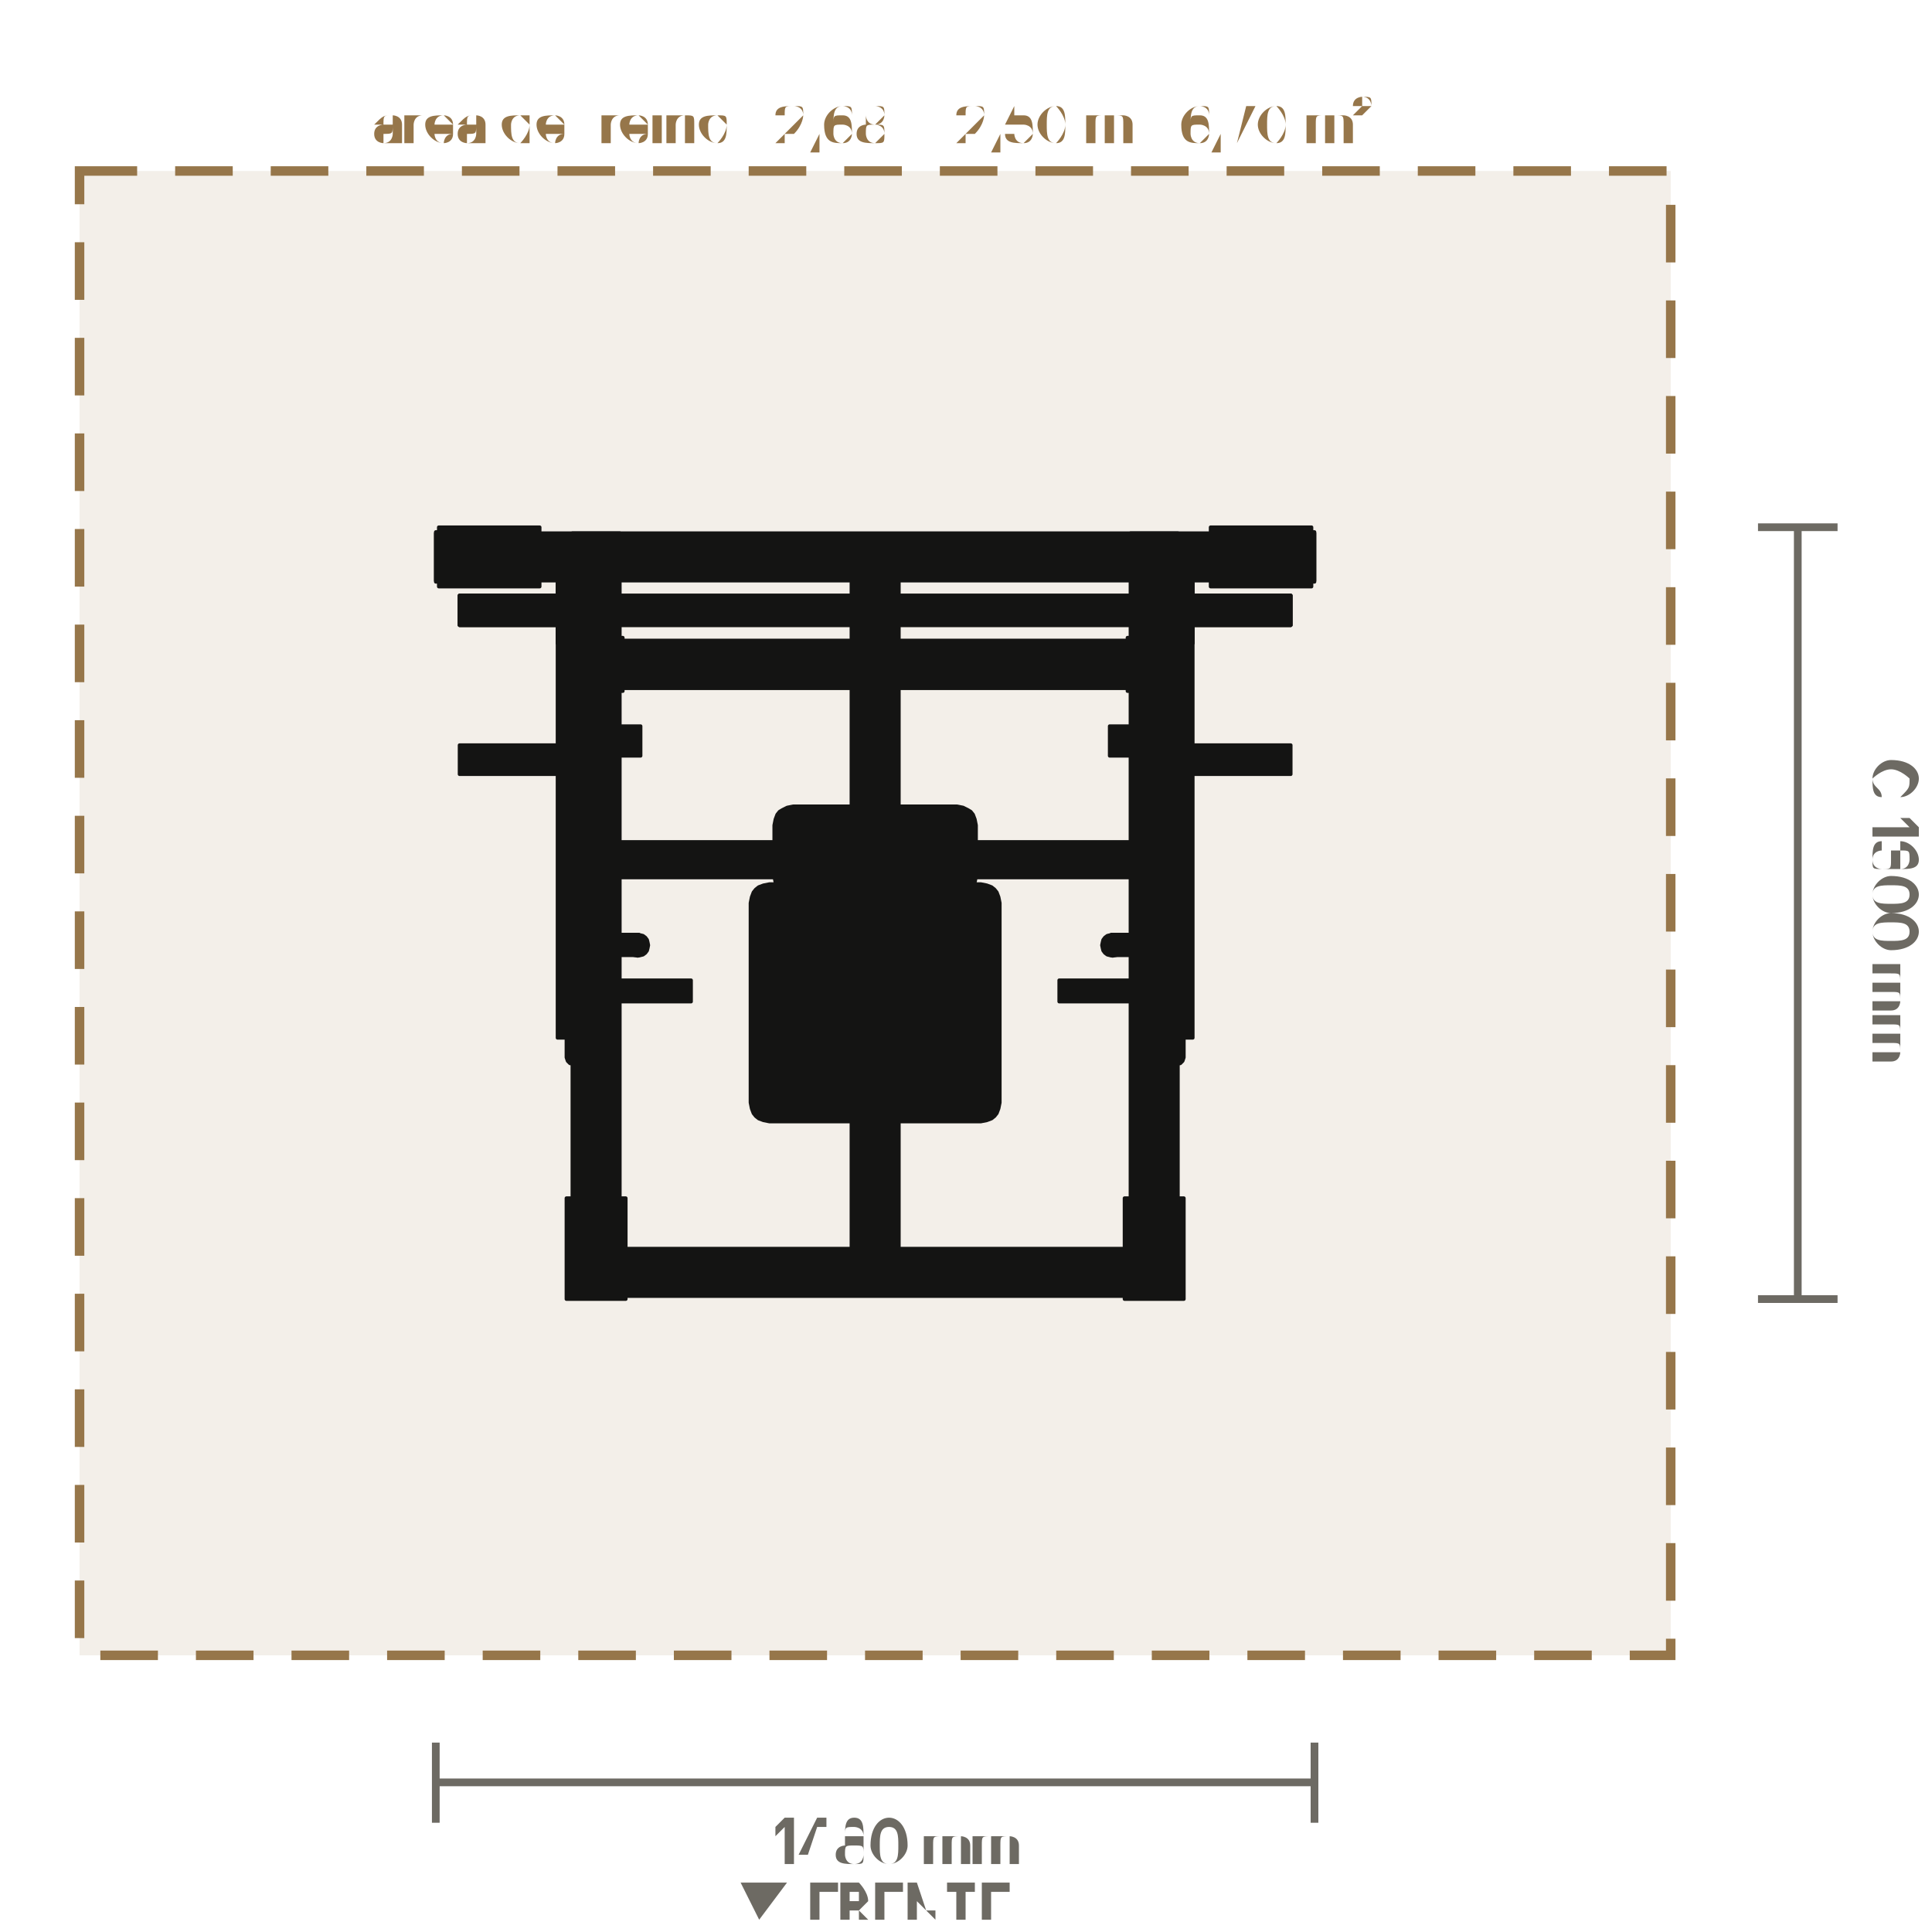
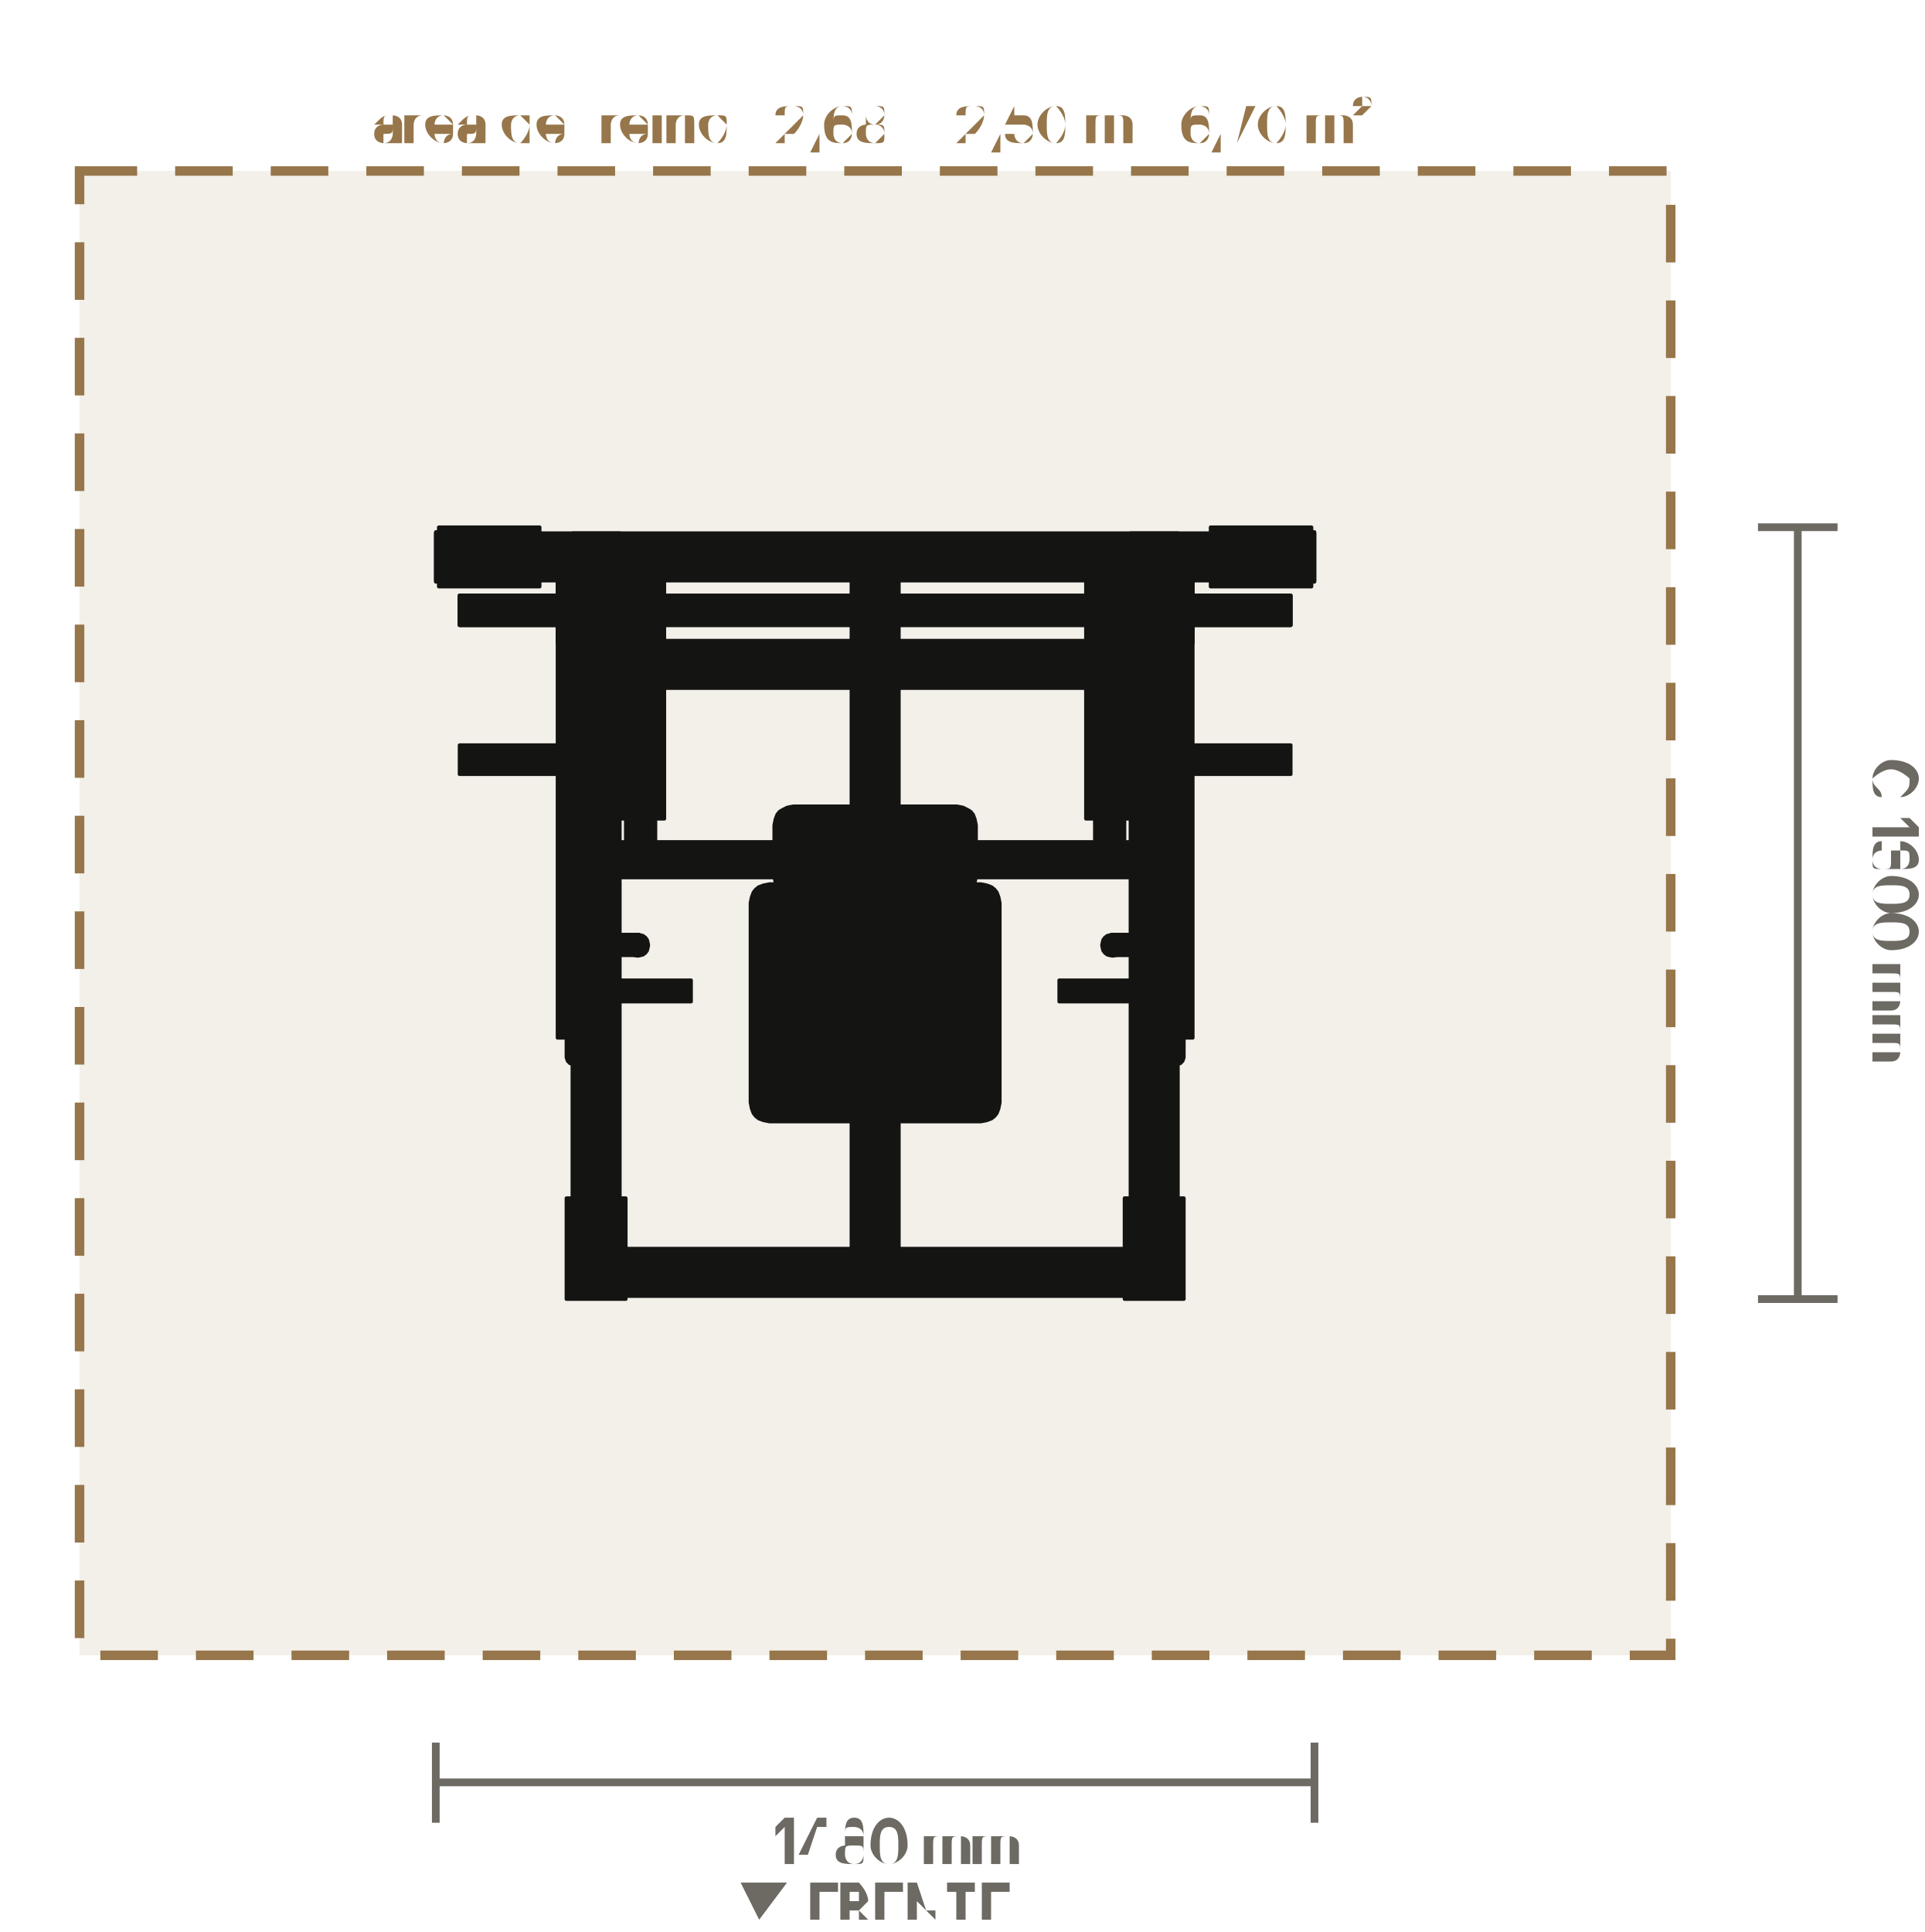
<svg xmlns="http://www.w3.org/2000/svg" viewBox="-1.474 -1.538 3.241 3.254" role="img" aria-label="Planta do Desenvolvimento de Ombros (LD-A012): 1480 × 1300 mm, com 60 cm de área de treino em volta" data-equipment="LD-A012" data-unit="m">
  <rect class="eq-zone" x="-1.34" y="-1.25" width="2.68" height="2.5" style="fill:#96764a;fill-opacity:.12;stroke:#96764a;stroke-width:0.016;stroke-dasharray:0.097 0.064" />
  <text class="eq-zone-label" x="0" y="-1.298" style="font-family:Barlow,Inter,Arial,sans-serif;font-size:0.092px;fill:#96764a;text-anchor:middle">área de treino · 2,68 × 2,50 m · 6,70 m²</text>
  <g class="eq-parts">
    <polygon class="eq-part" points="-0.51,-0.64 -0.43,-0.64 -0.43,0.645 -0.51,0.645" style="fill:#141413;stroke:#141413;stroke-width:0.006;stroke-linejoin:round" />
    <polygon class="eq-part" points="-0.735,-0.65 -0.565,-0.65 -0.565,-0.55 -0.735,-0.55" style="fill:#141413;stroke:#141413;stroke-width:0.006;stroke-linejoin:round" />
    <polygon class="eq-part" points="-0.716,-0.6 -0.716,-0.603 -0.715,-0.606 -0.713,-0.608 -0.711,-0.61 -0.708,-0.611 -0.705,-0.611 -0.702,-0.611 -0.7,-0.61 -0.697,-0.608 -0.696,-0.606 -0.694,-0.603 -0.694,-0.6 -0.694,-0.597 -0.696,-0.595 -0.697,-0.592 -0.7,-0.591 -0.702,-0.59 -0.705,-0.589 -0.708,-0.59 -0.711,-0.591 -0.713,-0.592 -0.715,-0.595 -0.716,-0.597" style="fill:#141413;stroke:#141413;stroke-width:0.006;stroke-linejoin:round" />
    <polygon class="eq-part" points="-0.606,-0.6 -0.606,-0.603 -0.605,-0.606 -0.603,-0.608 -0.601,-0.61 -0.598,-0.611 -0.595,-0.611 -0.592,-0.611 -0.59,-0.61 -0.587,-0.608 -0.586,-0.606 -0.584,-0.603 -0.584,-0.6 -0.584,-0.597 -0.586,-0.595 -0.587,-0.592 -0.59,-0.591 -0.592,-0.59 -0.595,-0.589 -0.598,-0.59 -0.601,-0.591 -0.603,-0.592 -0.605,-0.595 -0.606,-0.597" style="fill:#141413;stroke:#141413;stroke-width:0.006;stroke-linejoin:round" />
    <polygon class="eq-part" points="-0.52,0.48 -0.42,0.48 -0.42,0.65 -0.52,0.65" style="fill:#141413;stroke:#141413;stroke-width:0.006;stroke-linejoin:round" />
    <polygon class="eq-part" points="-0.481,0.51 -0.481,0.507 -0.479,0.505 -0.478,0.502 -0.475,0.501 -0.473,0.499 -0.47,0.499 -0.467,0.499 -0.465,0.501 -0.462,0.502 -0.461,0.505 -0.459,0.507 -0.459,0.51 -0.459,0.513 -0.461,0.516 -0.462,0.518 -0.465,0.52 -0.467,0.521 -0.47,0.521 -0.473,0.521 -0.475,0.52 -0.478,0.518 -0.479,0.516 -0.481,0.513" style="fill:#141413;stroke:#141413;stroke-width:0.006;stroke-linejoin:round" />
    <polygon class="eq-part" points="-0.481,0.62 -0.481,0.617 -0.479,0.615 -0.478,0.612 -0.475,0.611 -0.473,0.61 -0.47,0.609 -0.467,0.61 -0.465,0.611 -0.462,0.612 -0.461,0.615 -0.459,0.617 -0.459,0.62 -0.459,0.623 -0.461,0.626 -0.462,0.628 -0.465,0.63 -0.467,0.631 -0.47,0.631 -0.473,0.631 -0.475,0.63 -0.478,0.628 -0.479,0.626 -0.481,0.623" style="fill:#141413;stroke:#141413;stroke-width:0.006;stroke-linejoin:round" />
    <polygon class="eq-part" points="-0.74,-0.642 -0.728,-0.642 -0.728,-0.558 -0.74,-0.558" style="fill:#141413;stroke:#141413;stroke-width:0.006;stroke-linejoin:round" />
    <polygon class="eq-part" points="-0.512,0.633 -0.428,0.633 -0.428,0.645 -0.512,0.645" style="fill:#141413;stroke:#141413;stroke-width:0.006;stroke-linejoin:round" />
    <polygon class="eq-part" points="0.43,-0.64 0.51,-0.64 0.51,0.645 0.43,0.645" style="fill:#141413;stroke:#141413;stroke-width:0.006;stroke-linejoin:round" />
    <polygon class="eq-part" points="0.565,-0.65 0.735,-0.65 0.735,-0.55 0.565,-0.55" style="fill:#141413;stroke:#141413;stroke-width:0.006;stroke-linejoin:round" />
    <polygon class="eq-part" points="0.584,-0.6 0.584,-0.603 0.586,-0.606 0.587,-0.608 0.59,-0.61 0.592,-0.611 0.595,-0.611 0.598,-0.611 0.601,-0.61 0.603,-0.608 0.605,-0.606 0.606,-0.603 0.606,-0.6 0.606,-0.597 0.605,-0.595 0.603,-0.592 0.601,-0.591 0.598,-0.59 0.595,-0.589 0.592,-0.59 0.59,-0.591 0.587,-0.592 0.586,-0.595 0.584,-0.597" style="fill:#141413;stroke:#141413;stroke-width:0.006;stroke-linejoin:round" />
    <polygon class="eq-part" points="0.694,-0.6 0.694,-0.603 0.696,-0.606 0.697,-0.608 0.7,-0.61 0.702,-0.611 0.705,-0.611 0.708,-0.611 0.711,-0.61 0.713,-0.608 0.715,-0.606 0.716,-0.603 0.716,-0.6 0.716,-0.597 0.715,-0.595 0.713,-0.592 0.711,-0.591 0.708,-0.59 0.705,-0.589 0.702,-0.59 0.7,-0.591 0.697,-0.592 0.696,-0.595 0.694,-0.597" style="fill:#141413;stroke:#141413;stroke-width:0.006;stroke-linejoin:round" />
    <polygon class="eq-part" points="0.42,0.48 0.52,0.48 0.52,0.65 0.42,0.65" style="fill:#141413;stroke:#141413;stroke-width:0.006;stroke-linejoin:round" />
    <polygon class="eq-part" points="0.459,0.51 0.459,0.507 0.461,0.505 0.462,0.502 0.465,0.501 0.467,0.499 0.47,0.499 0.473,0.499 0.475,0.501 0.478,0.502 0.479,0.505 0.481,0.507 0.481,0.51 0.481,0.513 0.479,0.516 0.478,0.518 0.475,0.52 0.473,0.521 0.47,0.521 0.467,0.521 0.465,0.52 0.462,0.518 0.461,0.516 0.459,0.513" style="fill:#141413;stroke:#141413;stroke-width:0.006;stroke-linejoin:round" />
    <polygon class="eq-part" points="0.459,0.62 0.459,0.617 0.461,0.615 0.462,0.612 0.465,0.611 0.467,0.61 0.47,0.609 0.473,0.61 0.475,0.611 0.478,0.612 0.479,0.615 0.481,0.617 0.481,0.62 0.481,0.623 0.479,0.626 0.478,0.628 0.475,0.63 0.473,0.631 0.47,0.631 0.467,0.631 0.465,0.63 0.462,0.628 0.461,0.626 0.459,0.623" style="fill:#141413;stroke:#141413;stroke-width:0.006;stroke-linejoin:round" />
    <polygon class="eq-part" points="0.728,-0.642 0.74,-0.642 0.74,-0.558 0.728,-0.558" style="fill:#141413;stroke:#141413;stroke-width:0.006;stroke-linejoin:round" />
    <polygon class="eq-part" points="0.428,0.633 0.512,0.633 0.512,0.645 0.428,0.645" style="fill:#141413;stroke:#141413;stroke-width:0.006;stroke-linejoin:round" />
    <polygon class="eq-part" points="-0.74,-0.64 0.74,-0.64 0.74,-0.56 -0.74,-0.56" style="fill:#141413;stroke:#141413;stroke-width:0.006;stroke-linejoin:round" />
    <polygon class="eq-part" points="-0.47,0.565 0.47,0.565 0.47,0.645 -0.47,0.645" style="fill:#141413;stroke:#141413;stroke-width:0.006;stroke-linejoin:round" />
    <polygon class="eq-part" points="-0.04,-0.6 0.04,-0.6 0.04,0.605 -0.04,0.605" style="fill:#141413;stroke:#141413;stroke-width:0.006;stroke-linejoin:round" />
    <polygon class="eq-part" points="-0.035,0.128 -0.035,0.125 -0.033,0.122 -0.032,0.119 -0.029,0.118 -0.026,0.116 -0.023,0.116 0.023,0.116 0.026,0.116 0.029,0.118 0.032,0.119 0.033,0.122 0.035,0.125 0.035,0.128 0.035,0.174 0.035,0.177 0.033,0.18 0.032,0.182 0.029,0.184 0.026,0.186 0.023,0.186 -0.023,0.186 -0.026,0.186 -0.029,0.184 -0.032,0.182 -0.033,0.18 -0.035,0.177 -0.035,0.174" style="fill:#141413;stroke:#141413;stroke-width:0.006;stroke-linejoin:round" />
    <polygon class="eq-part" points="0.035,0.129 0.047,0.129 0.047,0.173 0.035,0.173" style="fill:#141413;stroke:#141413;stroke-width:0.006;stroke-linejoin:round" />
    <polygon class="eq-part" points="0.033,0.151 0.033,0.149 0.033,0.147 0.033,0.146 0.034,0.145 0.034,0.144 0.035,0.144 0.115,0.144 0.116,0.144 0.116,0.145 0.117,0.146 0.117,0.147 0.117,0.149 0.117,0.151 0.117,0.153 0.117,0.154 0.117,0.156 0.116,0.157 0.116,0.158 0.115,0.158 0.035,0.158 0.034,0.158 0.034,0.157 0.033,0.156 0.033,0.154 0.033,0.153" style="fill:#141413;stroke:#141413;stroke-width:0.006;stroke-linejoin:round" />
    <polygon class="eq-part" points="-0.21,-0.017 -0.208,-0.027 -0.205,-0.035 -0.201,-0.04 -0.196,-0.044 -0.188,-0.047 -0.178,-0.049 0.178,-0.049 0.188,-0.047 0.196,-0.044 0.201,-0.04 0.205,-0.035 0.208,-0.027 0.21,-0.017 0.21,0.319 0.208,0.329 0.205,0.337 0.201,0.342 0.196,0.346 0.188,0.349 0.178,0.351 -0.178,0.351 -0.188,0.349 -0.196,0.346 -0.201,0.342 -0.205,0.337 -0.208,0.329 -0.21,0.319" style="fill:#141413;stroke:#141413;stroke-width:0.006;stroke-linejoin:round" />
    <polygon class="eq-part" points="-0.17,-0.148 -0.168,-0.158 -0.165,-0.166 -0.161,-0.171 -0.156,-0.174 -0.148,-0.178 -0.138,-0.18 0.138,-0.18 0.148,-0.178 0.156,-0.174 0.161,-0.171 0.165,-0.166 0.168,-0.158 0.17,-0.148 0.17,-0.062 0.168,-0.052 0.165,-0.044 0.161,-0.039 0.156,-0.035 0.148,-0.032 0.138,-0.03 -0.138,-0.03 -0.148,-0.032 -0.156,-0.035 -0.161,-0.039 -0.165,-0.044 -0.168,-0.052 -0.17,-0.062" style="fill:#141413;stroke:#141413;stroke-width:0.006;stroke-linejoin:round" />
    <polygon class="eq-part" points="-0.03,-0.205 -0.028,-0.211 -0.024,-0.215 -0.018,-0.217 0.018,-0.217 0.024,-0.215 0.028,-0.211 0.03,-0.205 0.03,-0.111 0.028,-0.105 0.024,-0.101 0.018,-0.099 -0.018,-0.099 -0.024,-0.101 -0.028,-0.105 -0.03,-0.111" style="fill:#141413;stroke:#141413;stroke-width:0.006;stroke-linejoin:round" />
    <polygon class="eq-part" points="0.425,-0.464 0.515,-0.464 0.515,-0.374 0.425,-0.374" style="fill:#141413;stroke:#141413;stroke-width:0.006;stroke-linejoin:round" />
    <polygon class="eq-part" points="0.44,-0.42 0.442,-0.42 0.446,-0.421 0.452,-0.421 0.488,-0.421 0.494,-0.421 0.498,-0.42 0.5,-0.42 0.5,0.14 0.498,0.142 0.494,0.144 0.488,0.145 0.452,0.145 0.446,0.144 0.442,0.142 0.44,0.14" style="fill:#141413;stroke:#141413;stroke-width:0.006;stroke-linejoin:round" />
    <polygon class="eq-part" points="0.31,0.113 0.47,0.113 0.47,0.149 0.31,0.149" style="fill:#141413;stroke:#141413;stroke-width:0.006;stroke-linejoin:round" />
    <polygon class="eq-part" points="0.395,0.045 0.395,0.043 0.396,0.041 0.396,0.039 0.396,0.038 0.397,0.037 0.398,0.036 0.472,0.036 0.473,0.037 0.474,0.038 0.474,0.039 0.474,0.041 0.475,0.043 0.475,0.045 0.475,0.063 0.475,0.065 0.474,0.067 0.474,0.069 0.474,0.07 0.473,0.071 0.472,0.071 0.398,0.071 0.397,0.071 0.396,0.07 0.396,0.069 0.396,0.067 0.395,0.065 0.395,0.063" style="fill:#141413;stroke:#141413;stroke-width:0.006;stroke-linejoin:round" />
    <polygon class="eq-part" points="0.382,0.054 0.383,0.049 0.384,0.045 0.387,0.041 0.391,0.038 0.395,0.037 0.4,0.036 0.405,0.037 0.409,0.038 0.413,0.041 0.416,0.045 0.417,0.049 0.418,0.054 0.417,0.059 0.416,0.063 0.413,0.067 0.409,0.07 0.405,0.071 0.4,0.072 0.395,0.071 0.391,0.07 0.387,0.067 0.384,0.063 0.383,0.059" style="fill:#141413;stroke:#141413;stroke-width:0.006;stroke-linejoin:round" />
    <polygon class="eq-part" points="0.5,-0.314 0.515,-0.314 0.515,-0.203 0.5,-0.203" style="fill:#141413;stroke:#141413;stroke-width:0.006;stroke-linejoin:round" />
    <polygon class="eq-part" points="0.515,-0.283 0.7,-0.283 0.7,-0.234 0.515,-0.234" style="fill:#141413;stroke:#141413;stroke-width:0.006;stroke-linejoin:round" />
    <polygon class="eq-part" points="-0.515,-0.464 -0.425,-0.464 -0.425,-0.374 -0.515,-0.374" style="fill:#141413;stroke:#141413;stroke-width:0.006;stroke-linejoin:round" />
    <polygon class="eq-part" points="-0.5,-0.42 -0.498,-0.42 -0.494,-0.421 -0.488,-0.421 -0.452,-0.421 -0.446,-0.421 -0.442,-0.42 -0.44,-0.42 -0.44,0.14 -0.442,0.142 -0.446,0.144 -0.452,0.145 -0.488,0.145 -0.494,0.144 -0.498,0.142 -0.5,0.14" style="fill:#141413;stroke:#141413;stroke-width:0.006;stroke-linejoin:round" />
    <polygon class="eq-part" points="-0.47,0.113 -0.31,0.113 -0.31,0.149 -0.47,0.149" style="fill:#141413;stroke:#141413;stroke-width:0.006;stroke-linejoin:round" />
    <polygon class="eq-part" points="-0.475,0.045 -0.475,0.043 -0.474,0.041 -0.474,0.039 -0.474,0.038 -0.473,0.037 -0.472,0.036 -0.398,0.036 -0.397,0.037 -0.396,0.038 -0.396,0.039 -0.396,0.041 -0.395,0.043 -0.395,0.045 -0.395,0.063 -0.395,0.065 -0.396,0.067 -0.396,0.069 -0.396,0.07 -0.397,0.071 -0.398,0.071 -0.472,0.071 -0.473,0.071 -0.474,0.07 -0.474,0.069 -0.474,0.067 -0.475,0.065 -0.475,0.063" style="fill:#141413;stroke:#141413;stroke-width:0.006;stroke-linejoin:round" />
    <polygon class="eq-part" points="-0.418,0.054 -0.417,0.049 -0.416,0.045 -0.413,0.041 -0.409,0.038 -0.405,0.037 -0.4,0.036 -0.395,0.037 -0.391,0.038 -0.387,0.041 -0.384,0.045 -0.383,0.049 -0.382,0.054 -0.383,0.059 -0.384,0.063 -0.387,0.067 -0.391,0.07 -0.395,0.071 -0.4,0.072 -0.405,0.071 -0.409,0.07 -0.413,0.067 -0.416,0.063 -0.417,0.059" style="fill:#141413;stroke:#141413;stroke-width:0.006;stroke-linejoin:round" />
    <polygon class="eq-part" points="-0.515,-0.314 -0.5,-0.314 -0.5,-0.203 -0.515,-0.203" style="fill:#141413;stroke:#141413;stroke-width:0.006;stroke-linejoin:round" />
    <polygon class="eq-part" points="-0.7,-0.283 -0.515,-0.283 -0.515,-0.234 -0.7,-0.234" style="fill:#141413;stroke:#141413;stroke-width:0.006;stroke-linejoin:round" />
-     <polygon class="eq-part" points="-0.435,-0.447 -0.433,-0.453 -0.429,-0.457 -0.423,-0.459 0.423,-0.459 0.429,-0.457 0.433,-0.453 0.435,-0.447 0.435,-0.391 0.433,-0.385 0.429,-0.381 0.423,-0.379 -0.423,-0.379 -0.429,-0.381 -0.433,-0.385 -0.435,-0.391" style="fill:#141413;stroke:#141413;stroke-width:0.006;stroke-linejoin:round" />
+     <polygon class="eq-part" points="0.37,-0.451 0.37,-0.454 0.372,-0.457 0.373,-0.459 0.376,-0.461 0.379,-0.462 0.382,-0.462 0.408,-0.462 0.411,-0.462 0.414,-0.461 0.416,-0.459 0.418,-0.457 0.42,-0.454 0.42,-0.451 0.42,-0.127 0.42,-0.124 0.418,-0.121 0.416,-0.119 0.414,-0.117 0.411,-0.116 0.408,-0.116 0.382,-0.116 0.379,-0.116 0.376,-0.117 0.373,-0.119 0.372,-0.121 0.37,-0.124 0.37,-0.127" style="fill:#141413;stroke:#141413;stroke-width:0.006;stroke-linejoin:round" />
+     <polygon class="eq-part" points="0.37,-0.623 0.37,-0.626 0.372,-0.628 0.373,-0.631 0.376,-0.633 0.379,-0.634 0.382,-0.634 0.408,-0.634 0.411,-0.634 0.414,-0.633 0.416,-0.631 0.418,-0.628 0.42,-0.626 0.42,-0.623 0.42,-0.387 0.42,-0.384 0.418,-0.381 0.416,-0.378 0.414,-0.376 0.411,-0.375 0.408,-0.375 0.382,-0.375 0.379,-0.375 0.376,-0.376 0.373,-0.378 0.372,-0.381 0.37,-0.384 0.37,-0.387" style="fill:#141413;stroke:#141413;stroke-width:0.006;stroke-linejoin:round" />
+     <polygon class="eq-part" points="0.355,-0.59 0.435,-0.59 0.435,-0.159 0.355,-0.159" style="fill:#141413;stroke:#141413;stroke-width:0.006;stroke-linejoin:round" />
+     <polygon class="eq-part" points="-0.42,-0.451 -0.42,-0.454 -0.418,-0.457 -0.416,-0.459 -0.414,-0.461 -0.411,-0.462 -0.408,-0.462 -0.382,-0.462 -0.379,-0.462 -0.376,-0.461 -0.373,-0.459 -0.372,-0.457 -0.37,-0.454 -0.37,-0.451 -0.37,-0.127 -0.37,-0.124 -0.372,-0.121 -0.373,-0.119 -0.376,-0.117 -0.379,-0.116 -0.382,-0.116 -0.408,-0.116 -0.411,-0.116 -0.414,-0.117 -0.416,-0.119 -0.418,-0.121 -0.42,-0.124 -0.42,-0.127" style="fill:#141413;stroke:#141413;stroke-width:0.006;stroke-linejoin:round" />
+     <polygon class="eq-part" points="-0.42,-0.623 -0.42,-0.626 -0.418,-0.628 -0.416,-0.631 -0.414,-0.633 -0.411,-0.634 -0.408,-0.634 -0.382,-0.634 -0.379,-0.634 -0.376,-0.633 -0.373,-0.631 -0.372,-0.628 -0.37,-0.626 -0.37,-0.623 -0.37,-0.387 -0.37,-0.384 -0.372,-0.381 -0.373,-0.378 -0.376,-0.376 -0.379,-0.375 -0.382,-0.375 -0.408,-0.375 -0.411,-0.375 -0.414,-0.376 -0.416,-0.378 -0.418,-0.381 -0.42,-0.384 -0.42,-0.387" style="fill:#141413;stroke:#141413;stroke-width:0.006;stroke-linejoin:round" />
+     <polygon class="eq-part" points="-0.435,-0.59 -0.355,-0.59 -0.355,-0.159 -0.435,-0.159" style="fill:#141413;stroke:#141413;stroke-width:0.006;stroke-linejoin:round" />
    <polygon class="eq-part" points="0.395,-0.442 0.44,-0.442 0.44,-0.397 0.395,-0.397" style="fill:#141413;stroke:#141413;stroke-width:0.006;stroke-linejoin:round" />
    <polygon class="eq-part" points="-0.44,-0.442 -0.395,-0.442 -0.395,-0.397 -0.44,-0.397" style="fill:#141413;stroke:#141413;stroke-width:0.006;stroke-linejoin:round" />
    <polygon class="eq-part" points="-0.47,-0.459 0.47,-0.459 0.47,-0.379 -0.47,-0.379" style="fill:#141413;stroke:#141413;stroke-width:0.006;stroke-linejoin:round" />
    <polygon class="eq-part" points="0.435,-0.499 0.447,-0.499 0.447,-0.339 0.435,-0.339" style="fill:#141413;stroke:#141413;stroke-width:0.006;stroke-linejoin:round" />
    <polygon class="eq-part" points="0.447,-0.48 0.455,-0.48 0.455,-0.458 0.447,-0.458" style="fill:#141413;stroke:#141413;stroke-width:0.006;stroke-linejoin:round" />
    <polygon class="eq-part" points="0.447,-0.38 0.455,-0.38 0.455,-0.358 0.447,-0.358" style="fill:#141413;stroke:#141413;stroke-width:0.006;stroke-linejoin:round" />
    <polygon class="eq-part" points="-0.447,-0.499 -0.435,-0.499 -0.435,-0.339 -0.447,-0.339" style="fill:#141413;stroke:#141413;stroke-width:0.006;stroke-linejoin:round" />
    <polygon class="eq-part" points="-0.455,-0.48 -0.447,-0.48 -0.447,-0.458 -0.455,-0.458" style="fill:#141413;stroke:#141413;stroke-width:0.006;stroke-linejoin:round" />
    <polygon class="eq-part" points="-0.455,-0.38 -0.447,-0.38 -0.447,-0.358 -0.455,-0.358" style="fill:#141413;stroke:#141413;stroke-width:0.006;stroke-linejoin:round" />
    <polygon class="eq-part" points="0.47,-0.548 0.47,-0.551 0.472,-0.554 0.473,-0.557 0.476,-0.558 0.479,-0.56 0.482,-0.56 0.508,-0.56 0.511,-0.56 0.514,-0.558 0.516,-0.557 0.518,-0.554 0.52,-0.551 0.52,-0.548 0.52,-0.472 0.52,-0.469 0.518,-0.466 0.516,-0.464 0.514,-0.462 0.511,-0.461 0.508,-0.46 0.482,-0.46 0.479,-0.461 0.476,-0.462 0.473,-0.464 0.472,-0.466 0.47,-0.469 0.47,-0.472" style="fill:#141413;stroke:#141413;stroke-width:0.006;stroke-linejoin:round" />
    <polygon class="eq-part" points="0.47,-0.281 0.472,-0.287 0.476,-0.291 0.482,-0.293 0.508,-0.293 0.514,-0.291 0.518,-0.287 0.52,-0.281 0.52,0.243 0.518,0.249 0.514,0.253 0.508,0.254 0.482,0.254 0.476,0.253 0.472,0.249 0.47,0.243" style="fill:#141413;stroke:#141413;stroke-width:0.006;stroke-linejoin:round" />
    <polygon class="eq-part" points="0.47,-0.51 0.52,-0.51 0.52,-0.09 0.47,-0.09" style="fill:#141413;stroke:#141413;stroke-width:0.006;stroke-linejoin:round" />
    <polygon class="eq-part" points="0.47,-0.51 0.52,-0.51 0.52,-0.072 0.47,-0.072" style="fill:#141413;stroke:#141413;stroke-width:0.006;stroke-linejoin:round" />
    <polygon class="eq-part" points="0.47,-0.51 0.52,-0.51 0.52,-0.192 0.47,-0.192" style="fill:#141413;stroke:#141413;stroke-width:0.006;stroke-linejoin:round" />
    <polygon class="eq-part" points="0.455,-0.51 0.535,-0.51 0.535,0.21 0.455,0.21" style="fill:#141413;stroke:#141413;stroke-width:0.006;stroke-linejoin:round" />
    <polygon class="eq-part" points="0.52,-0.565 0.535,-0.565 0.535,-0.455 0.52,-0.455" style="fill:#141413;stroke:#141413;stroke-width:0.006;stroke-linejoin:round" />
    <polygon class="eq-part" points="0.535,-0.535 0.7,-0.535 0.7,-0.485 0.535,-0.485" style="fill:#141413;stroke:#141413;stroke-width:0.006;stroke-linejoin:round" />
    <polygon class="eq-part" points="0.52,-0.565 0.535,-0.565 0.535,-0.455 0.52,-0.455" style="fill:#141413;stroke:#141413;stroke-width:0.006;stroke-linejoin:round" />
    <polygon class="eq-part" points="0.535,-0.535 0.7,-0.535 0.7,-0.485 0.535,-0.485" style="fill:#141413;stroke:#141413;stroke-width:0.006;stroke-linejoin:round" />
    <polygon class="eq-part" points="0.52,-0.565 0.535,-0.565 0.535,-0.455 0.52,-0.455" style="fill:#141413;stroke:#141413;stroke-width:0.006;stroke-linejoin:round" />
    <polygon class="eq-part" points="0.535,-0.535 0.7,-0.535 0.7,-0.485 0.535,-0.485" style="fill:#141413;stroke:#141413;stroke-width:0.006;stroke-linejoin:round" />
    <polygon class="eq-part" points="0.395,-0.315 0.495,-0.315 0.495,-0.265 0.395,-0.265" style="fill:#141413;stroke:#141413;stroke-width:0.006;stroke-linejoin:round" />
    <polygon class="eq-part" points="-0.52,-0.548 -0.52,-0.551 -0.518,-0.554 -0.516,-0.557 -0.514,-0.558 -0.511,-0.56 -0.508,-0.56 -0.482,-0.56 -0.479,-0.56 -0.476,-0.558 -0.473,-0.557 -0.472,-0.554 -0.47,-0.551 -0.47,-0.548 -0.47,-0.472 -0.47,-0.469 -0.472,-0.466 -0.473,-0.464 -0.476,-0.462 -0.479,-0.461 -0.482,-0.46 -0.508,-0.46 -0.511,-0.461 -0.514,-0.462 -0.516,-0.464 -0.518,-0.466 -0.52,-0.469 -0.52,-0.472" style="fill:#141413;stroke:#141413;stroke-width:0.006;stroke-linejoin:round" />
    <polygon class="eq-part" points="-0.52,-0.281 -0.518,-0.287 -0.514,-0.291 -0.508,-0.293 -0.482,-0.293 -0.476,-0.291 -0.472,-0.287 -0.47,-0.281 -0.47,0.243 -0.472,0.249 -0.476,0.253 -0.482,0.254 -0.508,0.254 -0.514,0.253 -0.518,0.249 -0.52,0.243" style="fill:#141413;stroke:#141413;stroke-width:0.006;stroke-linejoin:round" />
    <polygon class="eq-part" points="-0.52,-0.51 -0.47,-0.51 -0.47,-0.09 -0.52,-0.09" style="fill:#141413;stroke:#141413;stroke-width:0.006;stroke-linejoin:round" />
    <polygon class="eq-part" points="-0.52,-0.51 -0.47,-0.51 -0.47,-0.072 -0.52,-0.072" style="fill:#141413;stroke:#141413;stroke-width:0.006;stroke-linejoin:round" />
    <polygon class="eq-part" points="-0.52,-0.51 -0.47,-0.51 -0.47,-0.192 -0.52,-0.192" style="fill:#141413;stroke:#141413;stroke-width:0.006;stroke-linejoin:round" />
    <polygon class="eq-part" points="-0.535,-0.51 -0.455,-0.51 -0.455,0.21 -0.535,0.21" style="fill:#141413;stroke:#141413;stroke-width:0.006;stroke-linejoin:round" />
    <polygon class="eq-part" points="-0.535,-0.565 -0.52,-0.565 -0.52,-0.455 -0.535,-0.455" style="fill:#141413;stroke:#141413;stroke-width:0.006;stroke-linejoin:round" />
    <polygon class="eq-part" points="-0.7,-0.535 -0.535,-0.535 -0.535,-0.485 -0.7,-0.485" style="fill:#141413;stroke:#141413;stroke-width:0.006;stroke-linejoin:round" />
    <polygon class="eq-part" points="-0.535,-0.565 -0.52,-0.565 -0.52,-0.455 -0.535,-0.455" style="fill:#141413;stroke:#141413;stroke-width:0.006;stroke-linejoin:round" />
    <polygon class="eq-part" points="-0.7,-0.535 -0.535,-0.535 -0.535,-0.485 -0.7,-0.485" style="fill:#141413;stroke:#141413;stroke-width:0.006;stroke-linejoin:round" />
    <polygon class="eq-part" points="-0.535,-0.565 -0.52,-0.565 -0.52,-0.455 -0.535,-0.455" style="fill:#141413;stroke:#141413;stroke-width:0.006;stroke-linejoin:round" />
    <polygon class="eq-part" points="-0.7,-0.535 -0.535,-0.535 -0.535,-0.485 -0.7,-0.485" style="fill:#141413;stroke:#141413;stroke-width:0.006;stroke-linejoin:round" />
    <polygon class="eq-part" points="-0.495,-0.315 -0.395,-0.315 -0.395,-0.265 -0.495,-0.265" style="fill:#141413;stroke:#141413;stroke-width:0.006;stroke-linejoin:round" />
    <polygon class="eq-part" points="-0.495,-0.12 0.495,-0.12 0.495,-0.06 -0.495,-0.06" style="fill:#141413;stroke:#141413;stroke-width:0.006;stroke-linejoin:round" />
    <polygon class="eq-part" points="-0.495,-0.535 0.495,-0.535 0.495,-0.485 -0.495,-0.485" style="fill:#141413;stroke:#141413;stroke-width:0.006;stroke-linejoin:round" />
    <polygon class="eq-part" points="-0.495,-0.535 0.495,-0.535 0.495,-0.485 -0.495,-0.485" style="fill:#141413;stroke:#141413;stroke-width:0.006;stroke-linejoin:round" />
  </g>
  <line class="eq-dim" x1="-0.74" y1="1.464" x2="0.74" y2="1.464" style="stroke:#6d6a63;stroke-width:0.013" />
  <line class="eq-dim" x1="-0.74" y1="1.397" x2="-0.74" y2="1.532" style="stroke:#6d6a63;stroke-width:0.013" />
  <line class="eq-dim" x1="0.74" y1="1.397" x2="0.74" y2="1.532" style="stroke:#6d6a63;stroke-width:0.013" />
  <text class="eq-text" x="0" y="1.6" style="font-family:Barlow,Inter,Arial,sans-serif;font-size:0.097px;fill:#6d6a63;text-anchor:middle">L 1480 mm</text>
  <line class="eq-dim" x1="1.554" y1="-0.65" x2="1.554" y2="0.65" style="stroke:#6d6a63;stroke-width:0.013" />
  <line class="eq-dim" x1="1.487" y1="-0.65" x2="1.621" y2="-0.65" style="stroke:#6d6a63;stroke-width:0.013" />
  <line class="eq-dim" x1="1.487" y1="0.65" x2="1.621" y2="0.65" style="stroke:#6d6a63;stroke-width:0.013" />
  <text class="eq-text" x="1.68" y="0" transform="rotate(90 1.6798 0)" style="font-family:Barlow,Inter,Arial,sans-serif;font-size:0.097px;fill:#6d6a63;text-anchor:middle">C 1300 mm</text>
  <text class="eq-text" x="0" y="1.696" style="font-family:Barlow,Inter,Arial,sans-serif;font-size:0.097px;fill:#6d6a63;text-anchor:middle;font-size:0.077px;letter-spacing:.1em">▼ FRENTE</text>
</svg>
